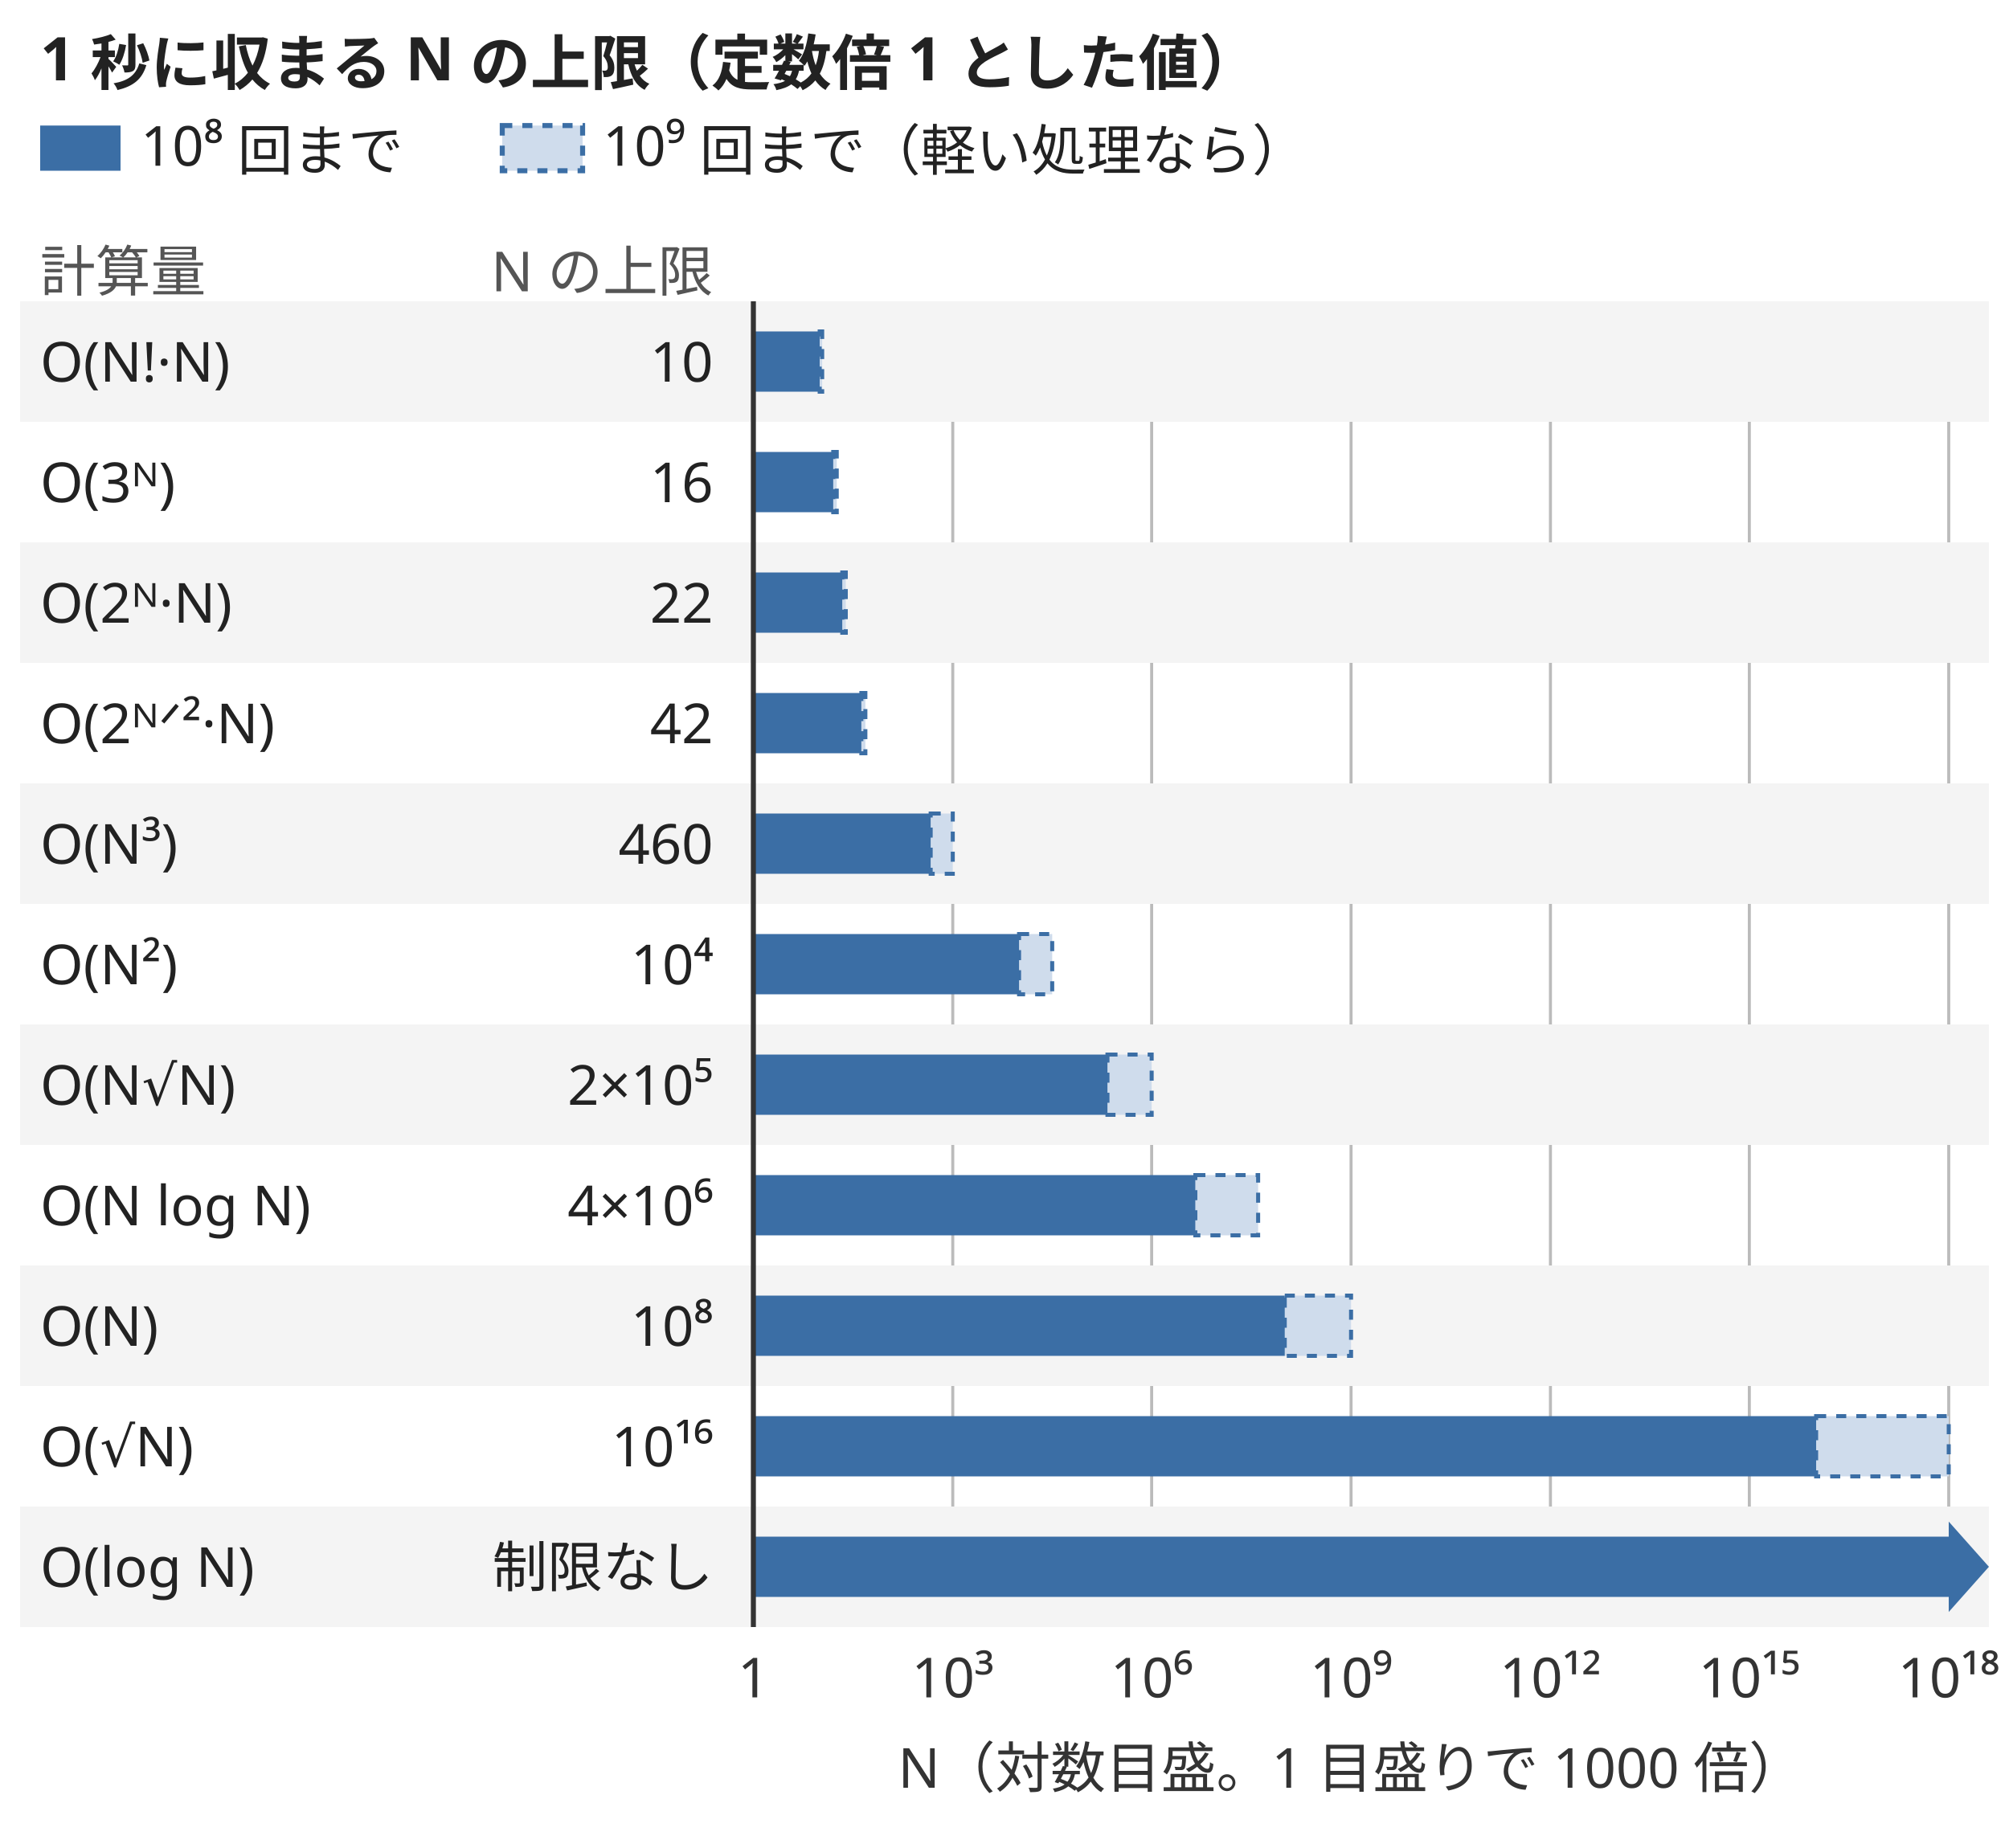
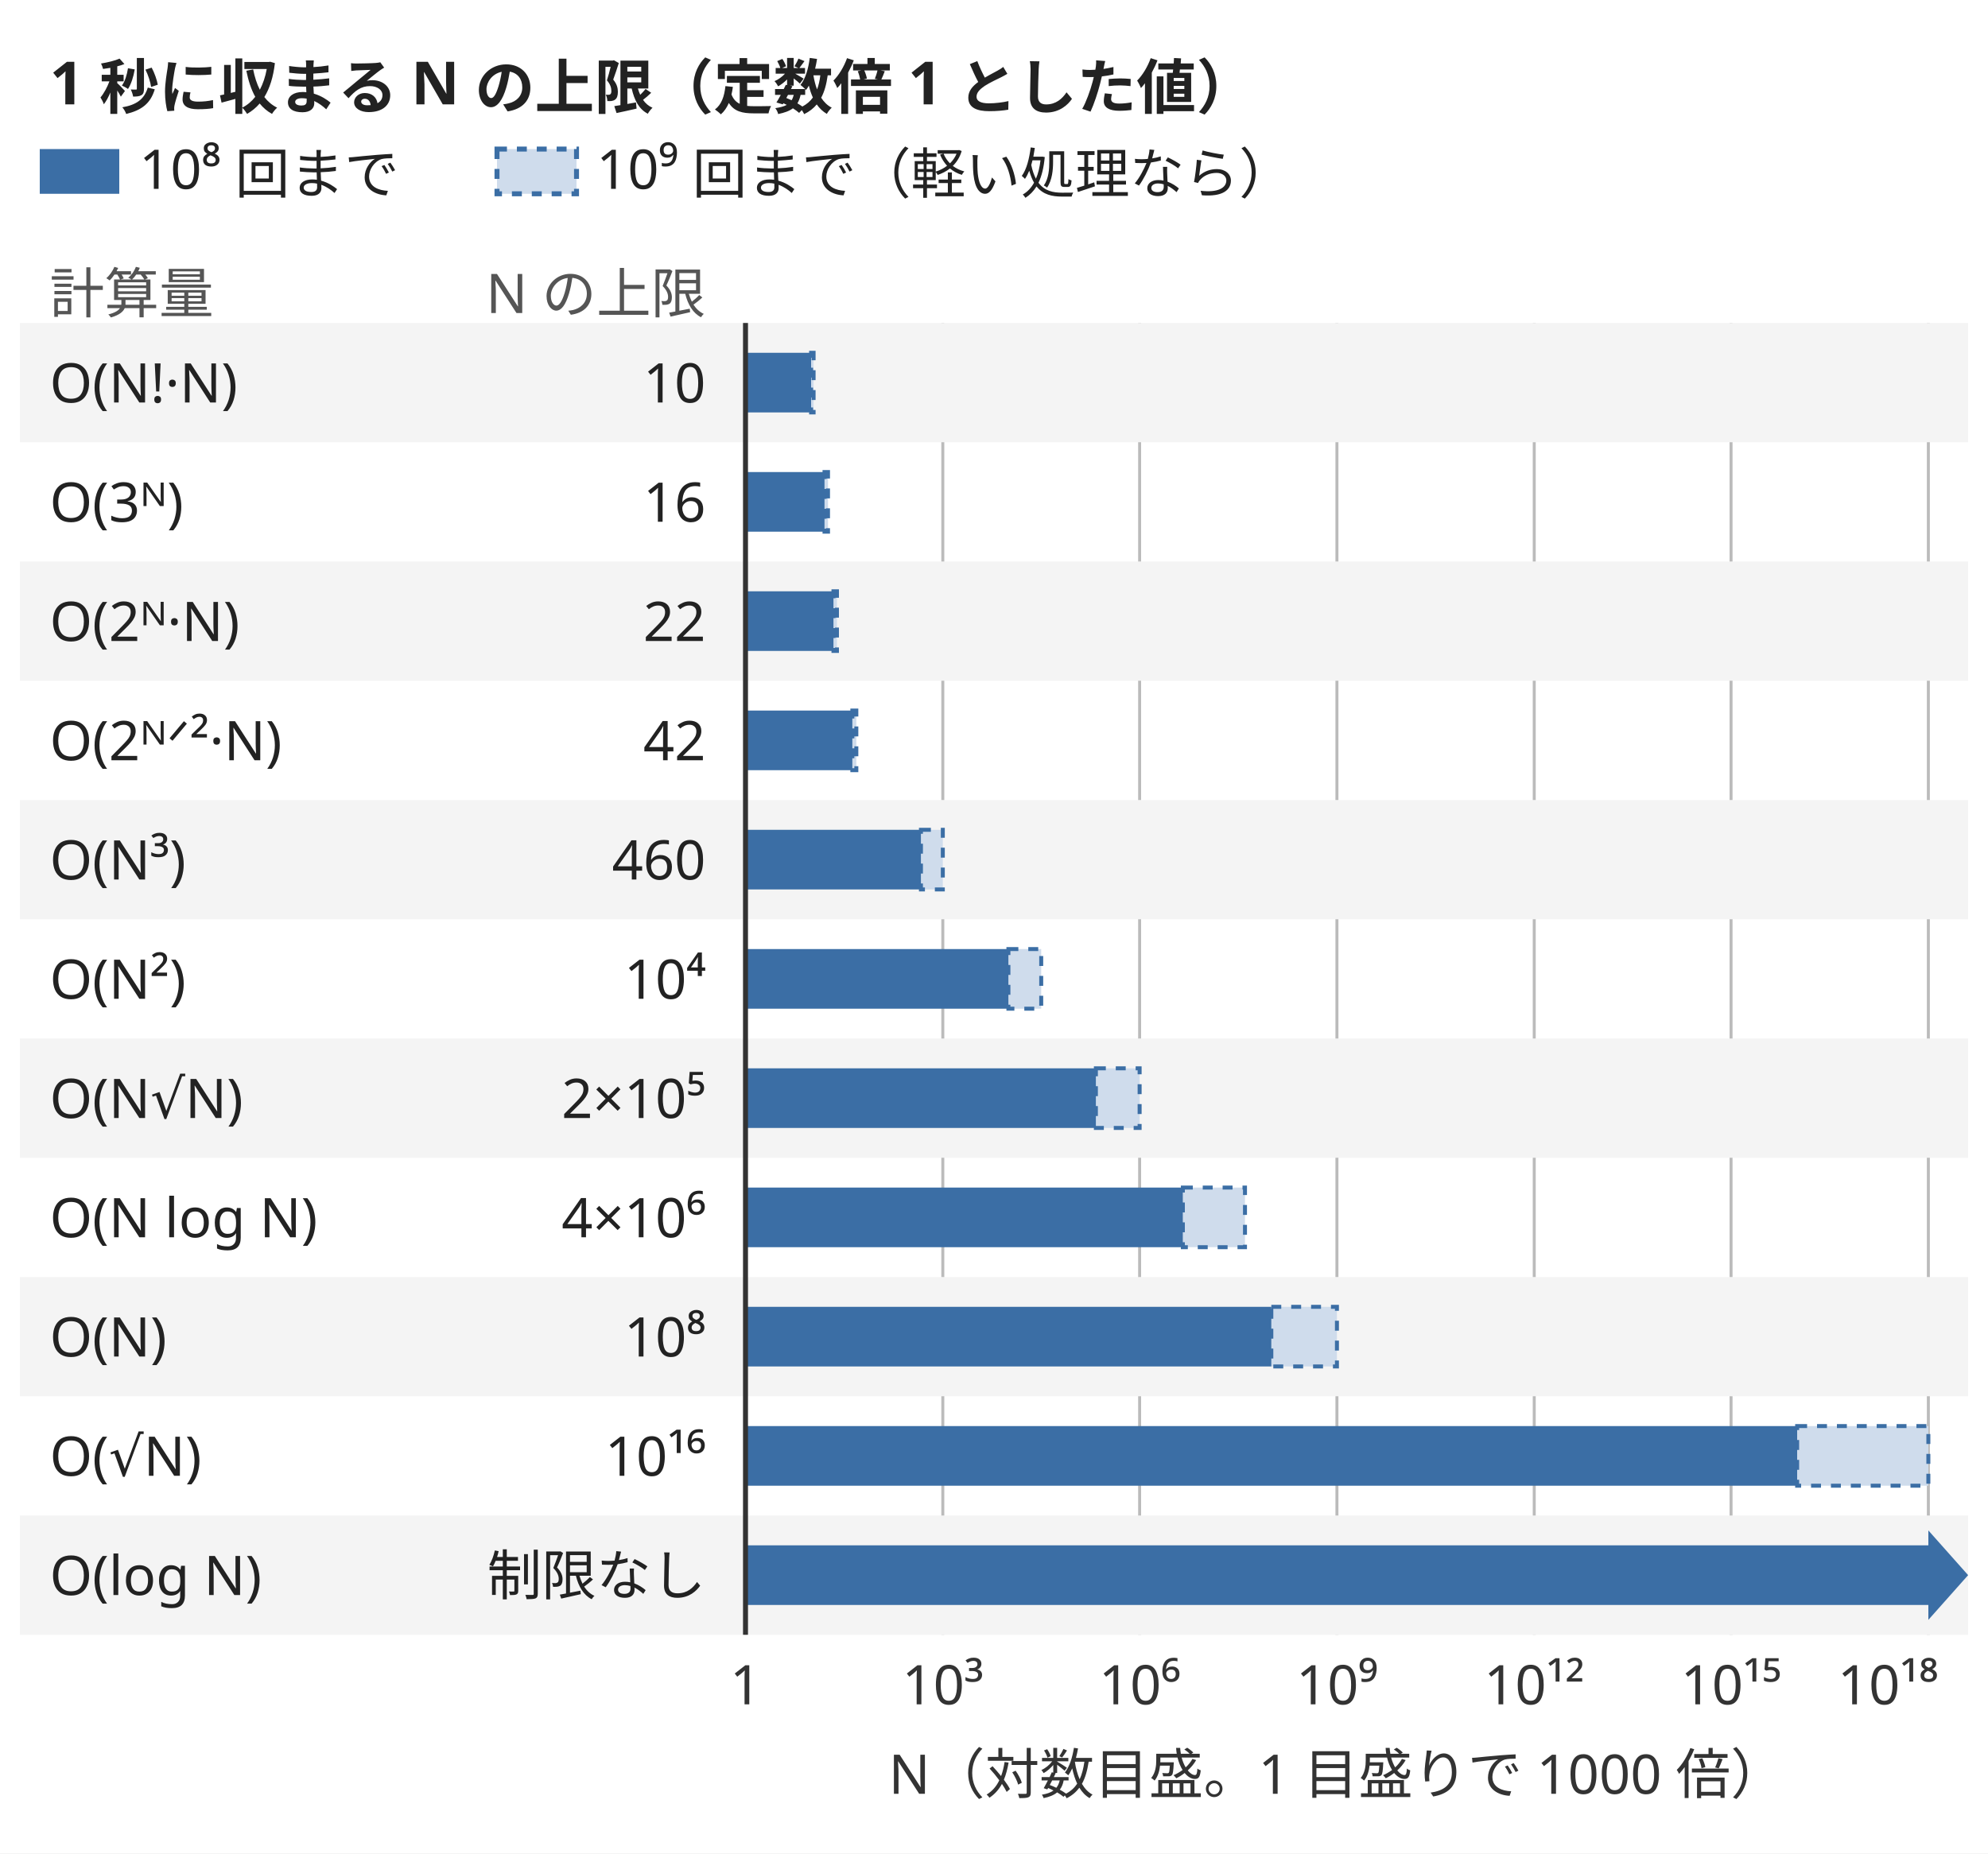
- <svg xmlns="http://www.w3.org/2000/svg" viewBox="0 0 400 368" width="400" height="368" font-family="sans-serif">
-   <rect width="400" height="368" fill="#ffffff" />
-   <text x="8" y="16" font-size="12" font-weight="bold" fill="#222">1 秒に収まる N の上限（定数倍 1 とした値）</text>
+ <svg xmlns="http://www.w3.org/2000/svg" viewBox="0 -5 400 373" width="400" height="373" font-family="sans-serif">
+   <rect x="0" y="-5" width="400" height="373" fill="#ffffff" />
+   <text x="10" y="16" font-size="12" font-weight="bold" fill="#222">1 秒に収まる N の上限（定数倍 1 とした値）</text>
  <rect x="8" y="25" width="16" height="9" fill="#3b6ea5" />
  <text x="28" y="33" font-size="11" fill="#222">10⁸ 回まで</text>
  <rect x="100" y="25" width="16" height="9" fill="#cfdcec" stroke="#3b6ea5" stroke-dasharray="2,2" />
  <text x="120" y="33" font-size="11" fill="#222">10⁹ 回まで（軽い処理なら）</text>
-   <text x="8" y="58" font-size="11" fill="#555">計算量</text>
+   <text x="10" y="58" font-size="11" fill="#555">計算量</text>
  <text x="142" y="58" font-size="11" fill="#555" text-anchor="end">N の上限</text>
  <line x1="150.0" y1="60" x2="150.0" y2="324" stroke="#bbb" stroke-width="0.6" />
  <text x="150.0" y="338" font-size="11" fill="#333" text-anchor="middle">1</text>
  <line x1="189.7" y1="60" x2="189.7" y2="324" stroke="#bbb" stroke-width="0.6" />
  <text x="189.7" y="338" font-size="11" fill="#333" text-anchor="middle">10³</text>
  <line x1="229.3" y1="60" x2="229.3" y2="324" stroke="#bbb" stroke-width="0.6" />
  <text x="229.3" y="338" font-size="11" fill="#333" text-anchor="middle">10⁶</text>
  <line x1="269.0" y1="60" x2="269.0" y2="324" stroke="#bbb" stroke-width="0.6" />
  <text x="269.0" y="338" font-size="11" fill="#333" text-anchor="middle">10⁹</text>
  <line x1="308.7" y1="60" x2="308.7" y2="324" stroke="#bbb" stroke-width="0.6" />
  <text x="308.7" y="338" font-size="11" fill="#333" text-anchor="middle">10¹²</text>
  <line x1="348.3" y1="60" x2="348.3" y2="324" stroke="#bbb" stroke-width="0.6" />
  <text x="348.3" y="338" font-size="11" fill="#333" text-anchor="middle">10¹⁵</text>
  <line x1="388.0" y1="60" x2="388.0" y2="324" stroke="#bbb" stroke-width="0.6" />
-   <text x="388.0" y="338" font-size="11" fill="#333" text-anchor="middle">10¹⁸</text>
+   <text x="390.0" y="338" font-size="11" fill="#333" text-anchor="end">10¹⁸</text>
  <text x="269" y="356" font-size="11" fill="#333" text-anchor="middle">N（対数目盛。1 目盛りで 1000 倍）</text>
  <rect x="4" y="60" width="392" height="24" fill="#f4f4f4" />
-   <text x="8" y="76" font-size="11" fill="#222">O(N!·N)</text>
+   <text x="10" y="76" font-size="11" fill="#222">O(N!·N)</text>
  <text x="142" y="76" font-size="11" fill="#222" text-anchor="end">10</text>
  <rect x="163.2" y="66" width="0.5" height="12" fill="#cfdcec" stroke="#3b6ea5" stroke-dasharray="2,2" stroke-width="0.8" />
  <rect x="150" y="66" width="13.2" height="12" fill="#3b6ea5" />
-   <text x="8" y="100" font-size="11" fill="#222">O(3ᴺ)</text>
+   <text x="10" y="100" font-size="11" fill="#222">O(3ᴺ)</text>
  <text x="142" y="100" font-size="11" fill="#222" text-anchor="end">16</text>
  <rect x="165.9" y="90" width="0.7" height="12" fill="#cfdcec" stroke="#3b6ea5" stroke-dasharray="2,2" stroke-width="0.8" />
  <rect x="150" y="90" width="15.9" height="12" fill="#3b6ea5" />
  <rect x="4" y="108" width="392" height="24" fill="#f4f4f4" />
-   <text x="8" y="124" font-size="11" fill="#222">O(2ᴺ·N)</text>
+   <text x="10" y="124" font-size="11" fill="#222">O(2ᴺ·N)</text>
  <text x="142" y="124" font-size="11" fill="#222" text-anchor="end">22</text>
  <rect x="167.7" y="114" width="0.7" height="12" fill="#cfdcec" stroke="#3b6ea5" stroke-dasharray="2,2" stroke-width="0.8" />
  <rect x="150" y="114" width="17.7" height="12" fill="#3b6ea5" />
-   <text x="8" y="148" font-size="11" fill="#222">O(2ᴺᐟ²·N)</text>
+   <text x="10" y="148" font-size="11" fill="#222">O(2ᴺᐟ²·N)</text>
  <text x="142" y="148" font-size="11" fill="#222" text-anchor="end">42</text>
  <rect x="171.5" y="138" width="0.8" height="12" fill="#cfdcec" stroke="#3b6ea5" stroke-dasharray="2,2" stroke-width="0.8" />
  <rect x="150" y="138" width="21.5" height="12" fill="#3b6ea5" />
  <rect x="4" y="156" width="392" height="24" fill="#f4f4f4" />
-   <text x="8" y="172" font-size="11" fill="#222">O(N³)</text>
+   <text x="10" y="172" font-size="11" fill="#222">O(N³)</text>
  <text x="142" y="172" font-size="11" fill="#222" text-anchor="end">460</text>
  <rect x="185.3" y="162" width="4.4" height="12" fill="#cfdcec" stroke="#3b6ea5" stroke-dasharray="2,2" stroke-width="0.8" />
  <rect x="150" y="162" width="35.3" height="12" fill="#3b6ea5" />
-   <text x="8" y="196" font-size="11" fill="#222">O(N²)</text>
+   <text x="10" y="196" font-size="11" fill="#222">O(N²)</text>
  <text x="142" y="196" font-size="11" fill="#222" text-anchor="end">10⁴</text>
  <rect x="202.9" y="186" width="6.6" height="12" fill="#cfdcec" stroke="#3b6ea5" stroke-dasharray="2,2" stroke-width="0.8" />
  <rect x="150" y="186" width="52.9" height="12" fill="#3b6ea5" />
  <rect x="4" y="204" width="392" height="24" fill="#f4f4f4" />
-   <text x="8" y="220" font-size="11" fill="#222">O(N√N)</text>
+   <text x="10" y="220" font-size="11" fill="#222">O(N√N)</text>
  <text x="142" y="220" font-size="11" fill="#222" text-anchor="end">2×10⁵</text>
  <rect x="220.5" y="210" width="8.8" height="12" fill="#cfdcec" stroke="#3b6ea5" stroke-dasharray="2,2" stroke-width="0.8" />
  <rect x="150" y="210" width="70.5" height="12" fill="#3b6ea5" />
-   <text x="8" y="244" font-size="11" fill="#222">O(N log N)</text>
+   <text x="10" y="244" font-size="11" fill="#222">O(N log N)</text>
  <text x="142" y="244" font-size="11" fill="#222" text-anchor="end">4×10⁶</text>
  <rect x="238.0" y="234" width="12.5" height="12" fill="#cfdcec" stroke="#3b6ea5" stroke-dasharray="2,2" stroke-width="0.8" />
  <rect x="150" y="234" width="88.0" height="12" fill="#3b6ea5" />
  <rect x="4" y="252" width="392" height="24" fill="#f4f4f4" />
-   <text x="8" y="268" font-size="11" fill="#222">O(N)</text>
+   <text x="10" y="268" font-size="11" fill="#222">O(N)</text>
  <text x="142" y="268" font-size="11" fill="#222" text-anchor="end">10⁸</text>
  <rect x="255.8" y="258" width="13.2" height="12" fill="#cfdcec" stroke="#3b6ea5" stroke-dasharray="2,2" stroke-width="0.8" />
  <rect x="150" y="258" width="105.8" height="12" fill="#3b6ea5" />
-   <text x="8" y="292" font-size="11" fill="#222">O(√N)</text>
+   <text x="10" y="292" font-size="11" fill="#222">O(√N)</text>
  <text x="142" y="292" font-size="11" fill="#222" text-anchor="end">10¹⁶</text>
  <rect x="361.6" y="282" width="26.4" height="12" fill="#cfdcec" stroke="#3b6ea5" stroke-dasharray="2,2" stroke-width="0.8" />
  <rect x="150" y="282" width="211.6" height="12" fill="#3b6ea5" />
  <rect x="4" y="300" width="392" height="24" fill="#f4f4f4" />
-   <text x="8" y="316" font-size="11" fill="#222">O(log N)</text>
+   <text x="10" y="316" font-size="11" fill="#222">O(log N)</text>
  <text x="142" y="316" font-size="11" fill="#222" text-anchor="end">制限なし</text>
  <rect x="150" y="306" width="238" height="12" fill="#3b6ea5" />
  <polygon points="388,303 396,312 388,321" fill="#3b6ea5" />
  <line x1="150" y1="60" x2="150" y2="324" stroke="#333" stroke-width="1" />
</svg>
